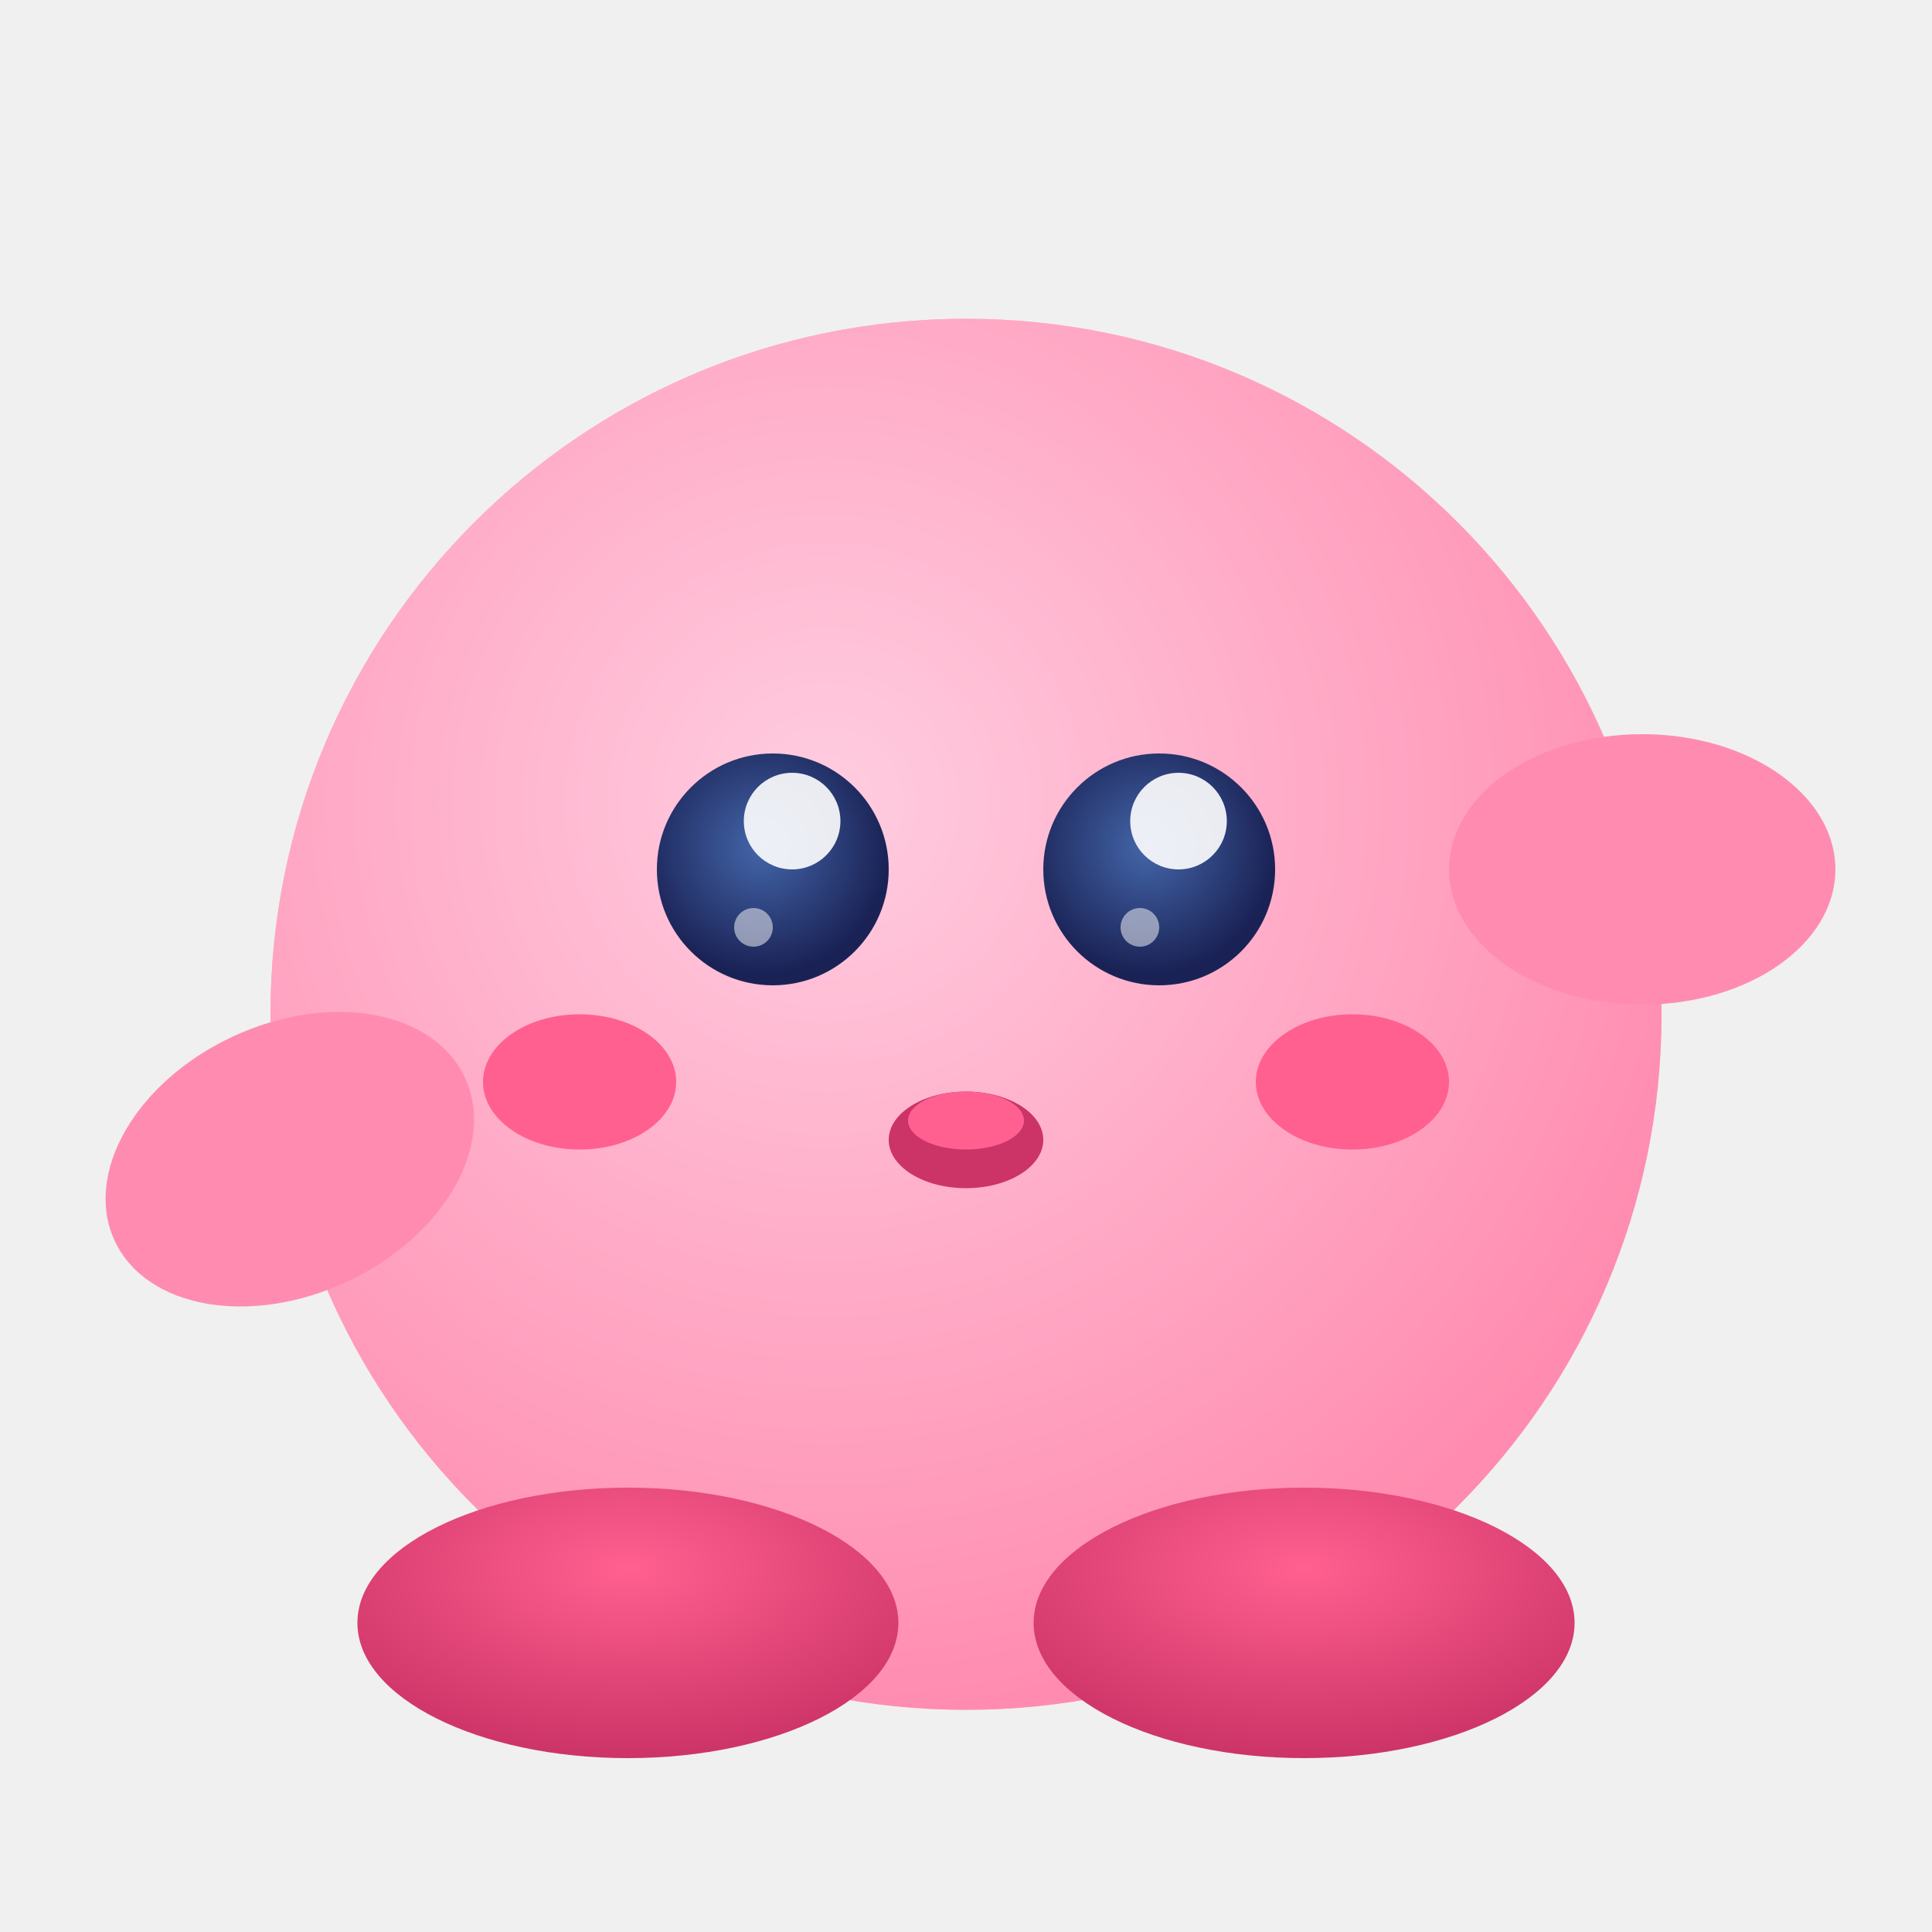
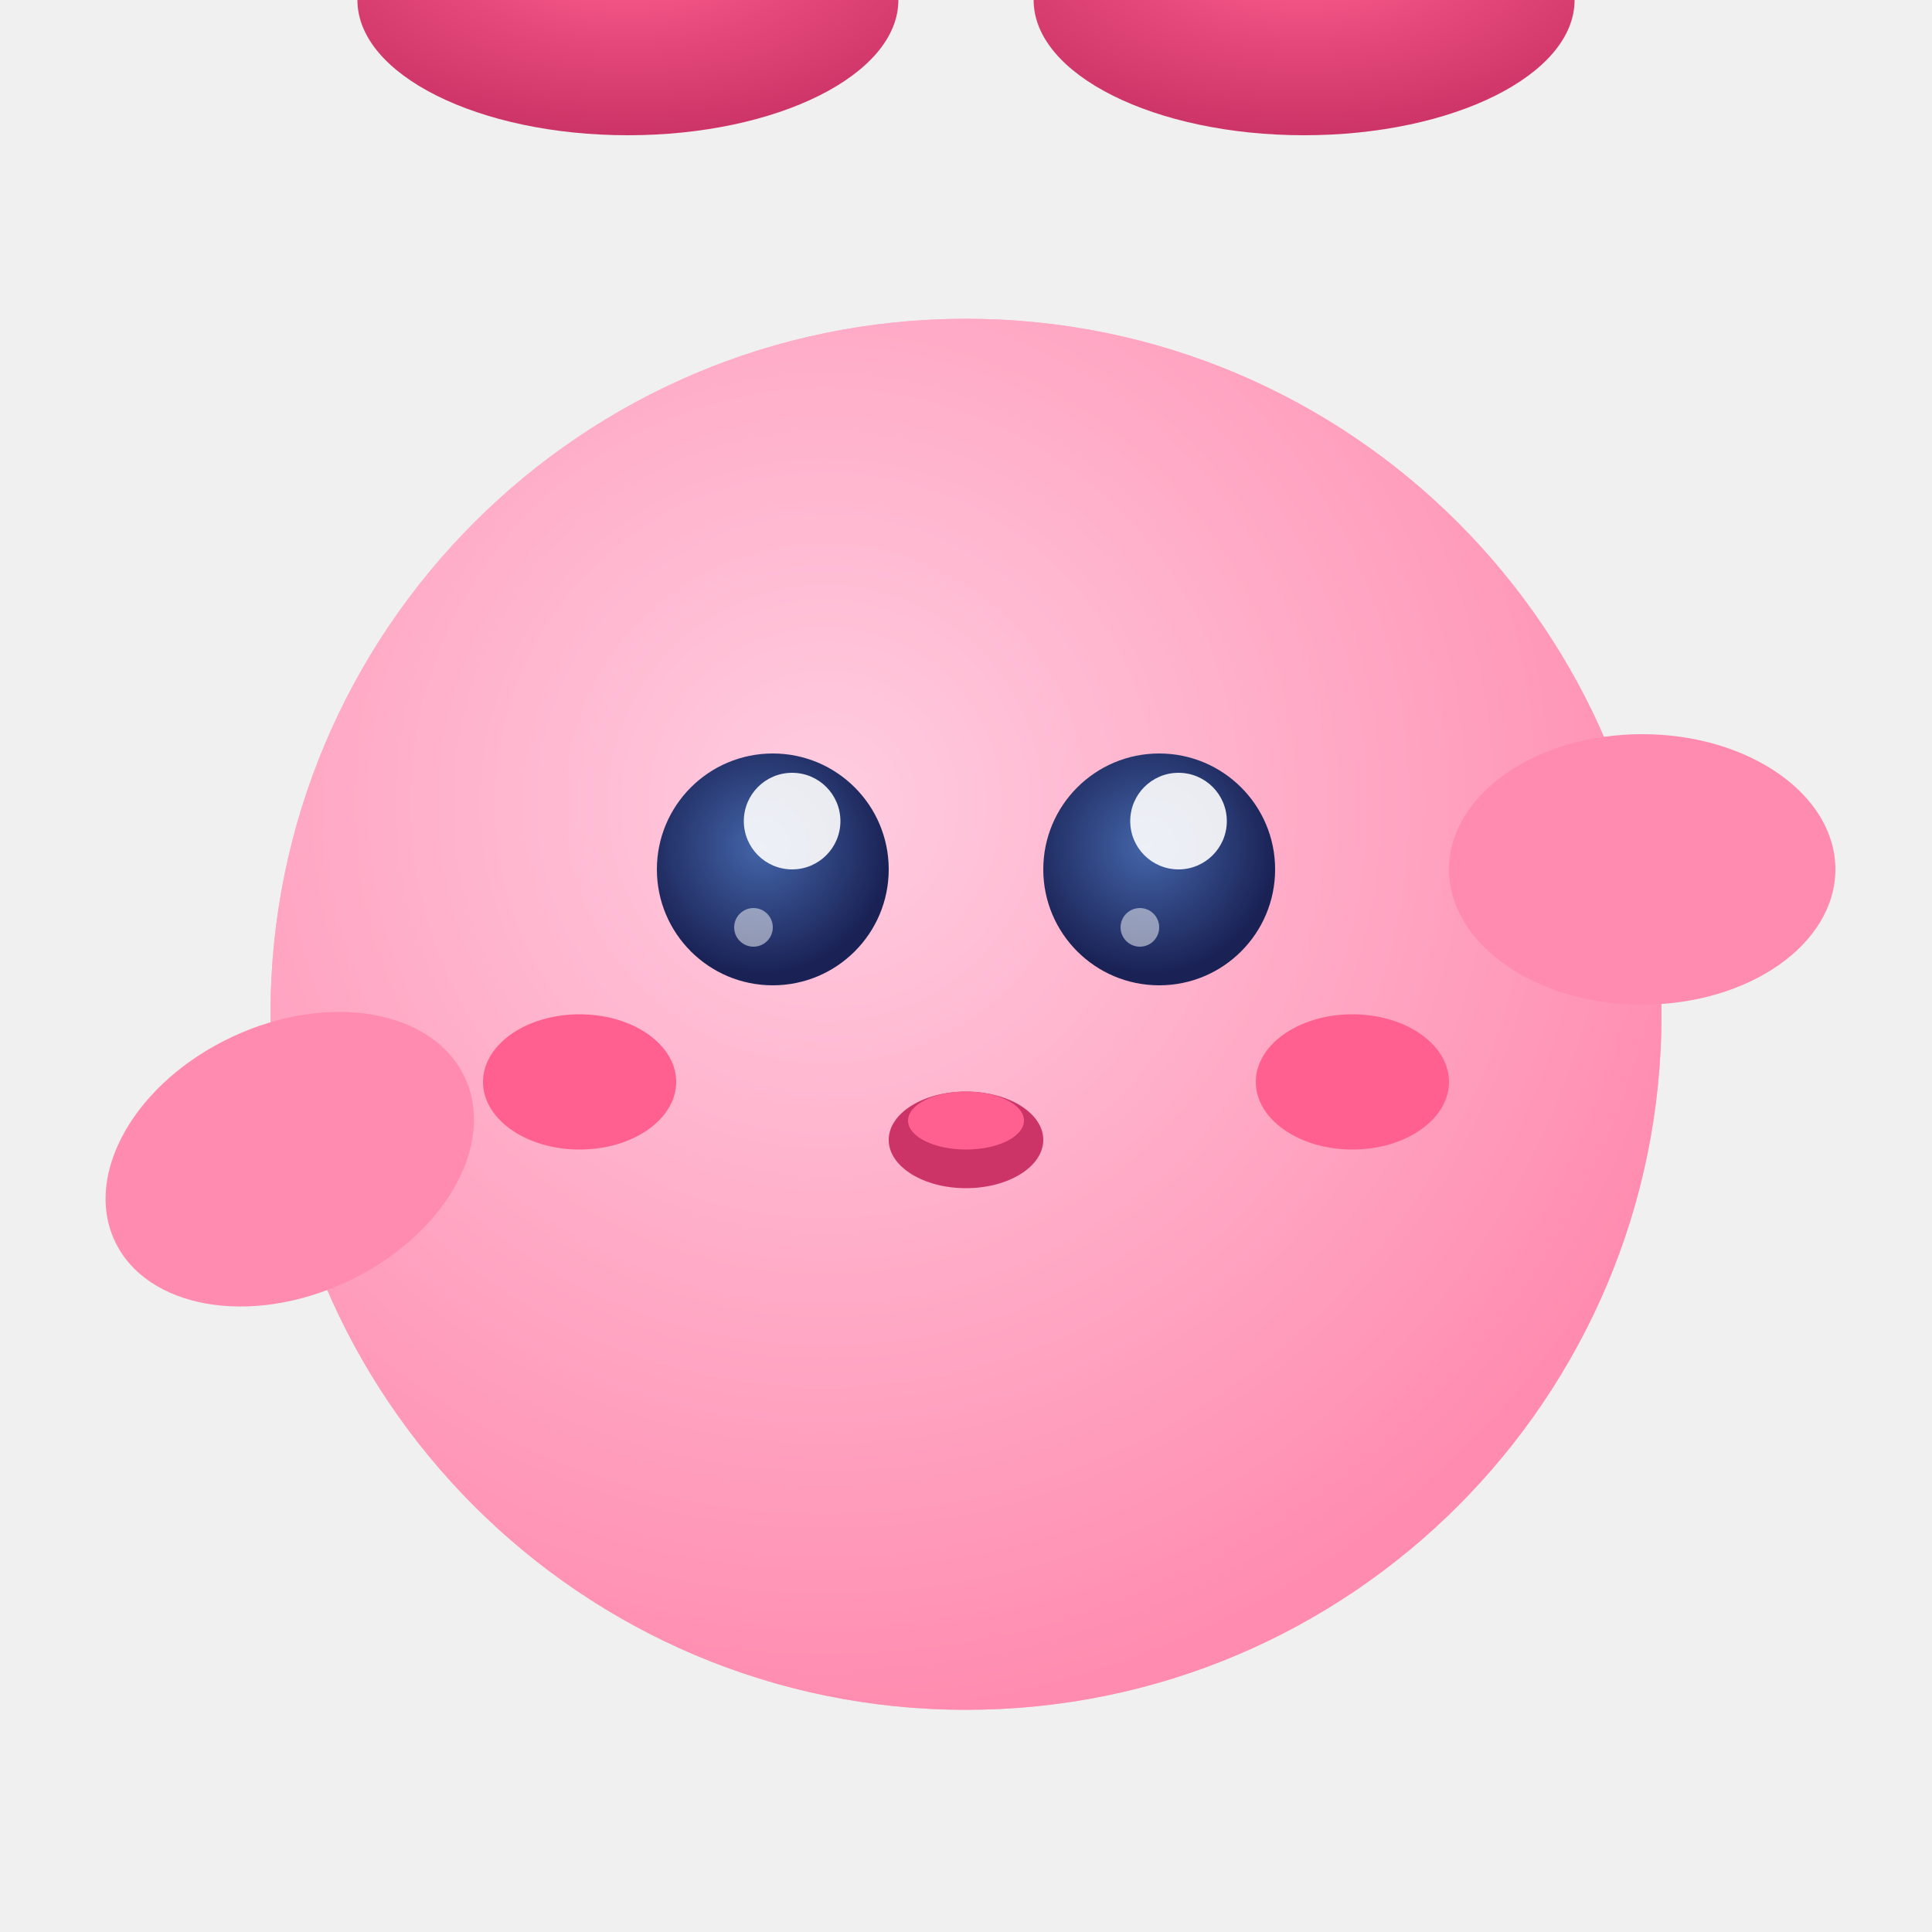
<svg xmlns="http://www.w3.org/2000/svg" viewBox="0 0 200 200">
  <defs>
    <radialGradient id="bodyGrad" cx="40%" cy="35%" r="65%">
      <stop offset="0%" stop-color="#FFCDE0" />
      <stop offset="100%" stop-color="#FF8CB0" />
    </radialGradient>
    <radialGradient id="eyeGrad" cx="45%" cy="40%" r="55%">
      <stop offset="0%" stop-color="#4466AA" />
      <stop offset="100%" stop-color="#1A2255" />
    </radialGradient>
    <radialGradient id="footGrad" cx="50%" cy="30%" r="70%">
      <stop offset="0%" stop-color="#FF6090" />
      <stop offset="100%" stop-color="#CC3366" />
    </radialGradient>
  </defs>
  <ellipse cx="100" cy="105" rx="72" fill="#FFB0C8">
    <animate attributeName="ry" values="68;71;68" dur="2s" repeatCount="indefinite" />
  </ellipse>
  <ellipse cx="100" cy="105" rx="72" fill="url(#bodyGrad)">
    <animate attributeName="ry" values="68;71;68" dur="2s" repeatCount="indefinite" />
  </ellipse>
-   <ellipse cx="65" cy="168" rx="28" ry="14" fill="url(#footGrad)" />
-   <ellipse cx="135" cy="168" rx="28" ry="14" fill="url(#footGrad)" />
+   <ellipse cx="65" rx="28" ry="14" fill="url(#footGrad)">
+     <animate attributeName="cy" values="168;165;168;171;168" dur="0.4s" repeatCount="indefinite" />
+   </ellipse>
+   <ellipse cx="135" rx="28" ry="14" fill="url(#footGrad)">
+     <animate attributeName="cy" values="168;171;168;165;168" dur="0.4s" repeatCount="indefinite" />
+   </ellipse>
  <ellipse cx="30" cy="120" rx="20" ry="14" fill="#FF8CB0" transform="rotate(-25 30 120)" />
  <ellipse cx="170" cy="90" rx="20" ry="14" fill="#FF8CB0">
    <animateTransform attributeName="transform" type="rotate" values="15 170 90;50 170 90;15 170 90" dur="1.2s" repeatCount="indefinite" calcMode="spline" keySplines="0.45 0 0.55 1;0.45 0 0.55 1" />
  </ellipse>
  <ellipse cx="80" cy="90" rx="12" fill="url(#eyeGrad)">
    <animate attributeName="ry" values="18;18;18;1;18" dur="4s" keyTimes="0;0.7;0.85;0.9;1" repeatCount="indefinite" />
  </ellipse>
  <ellipse cx="82" cy="85" rx="5" fill="#FFFFFF" opacity="0.9">
    <animate attributeName="ry" values="7;7;7;0.3;7" dur="4s" keyTimes="0;0.7;0.85;0.9;1" repeatCount="indefinite" />
  </ellipse>
  <ellipse cx="78" cy="96" rx="2" fill="#FFFFFF" opacity="0.5">
    <animate attributeName="ry" values="3;3;3;0.1;3" dur="4s" keyTimes="0;0.7;0.85;0.9;1" repeatCount="indefinite" />
  </ellipse>
  <ellipse cx="120" cy="90" rx="12" fill="url(#eyeGrad)">
    <animate attributeName="ry" values="18;18;18;1;18" dur="4s" keyTimes="0;0.7;0.85;0.9;1" repeatCount="indefinite" />
  </ellipse>
  <ellipse cx="122" cy="85" rx="5" fill="#FFFFFF" opacity="0.9">
    <animate attributeName="ry" values="7;7;7;0.3;7" dur="4s" keyTimes="0;0.7;0.85;0.9;1" repeatCount="indefinite" />
  </ellipse>
  <ellipse cx="118" cy="96" rx="2" fill="#FFFFFF" opacity="0.5">
    <animate attributeName="ry" values="3;3;3;0.1;3" dur="4s" keyTimes="0;0.7;0.85;0.9;1" repeatCount="indefinite" />
  </ellipse>
  <ellipse cx="100" cy="118" rx="8" ry="5" fill="#CC3366" />
  <ellipse cx="100" cy="116" rx="6" ry="3" fill="#FF6090" />
  <ellipse cx="60" cy="112" rx="10" ry="7" fill="#FF6090">
    <animate attributeName="opacity" values="0.4;0.75;0.4" dur="2s" repeatCount="indefinite" />
  </ellipse>
  <ellipse cx="140" cy="112" rx="10" ry="7" fill="#FF6090">
    <animate attributeName="opacity" values="0.4;0.75;0.4" dur="2s" repeatCount="indefinite" />
  </ellipse>
</svg>
